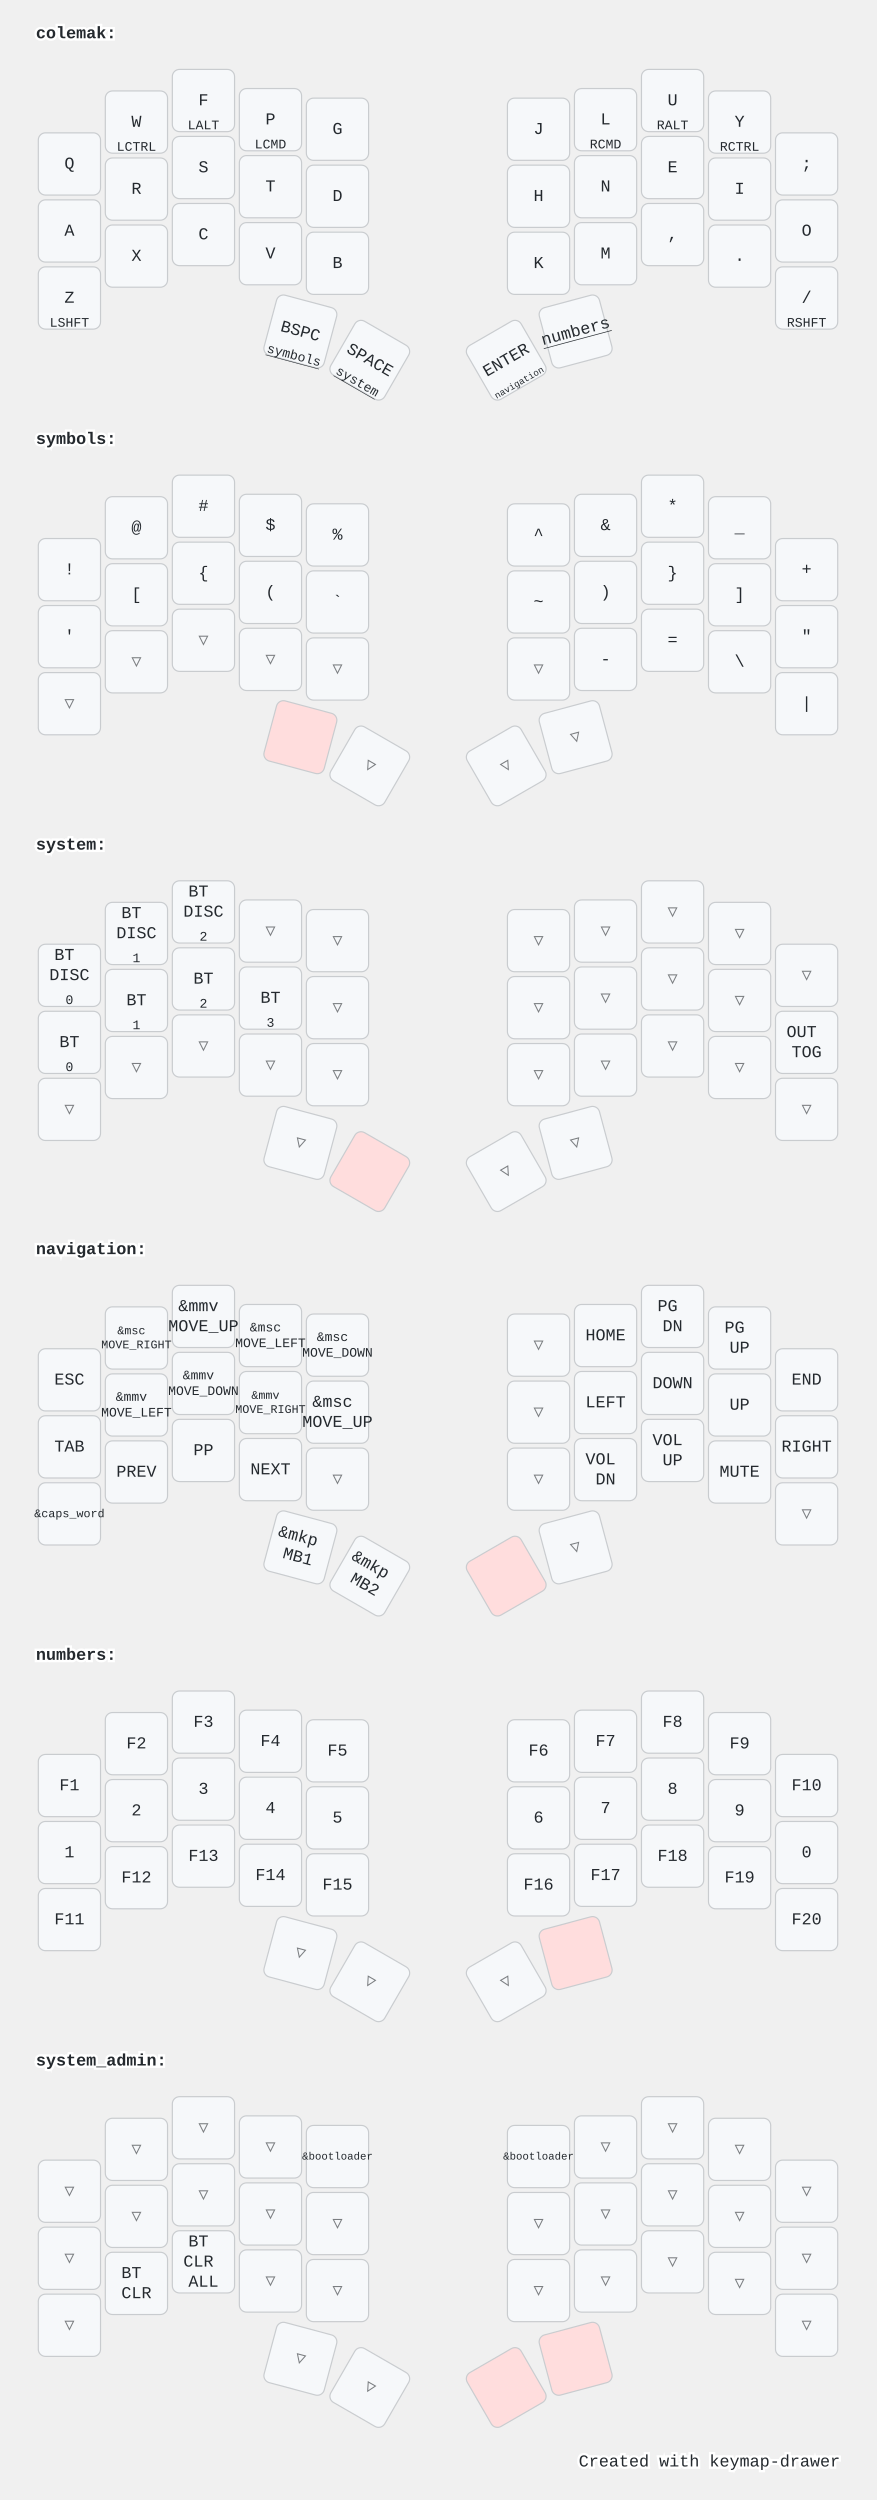
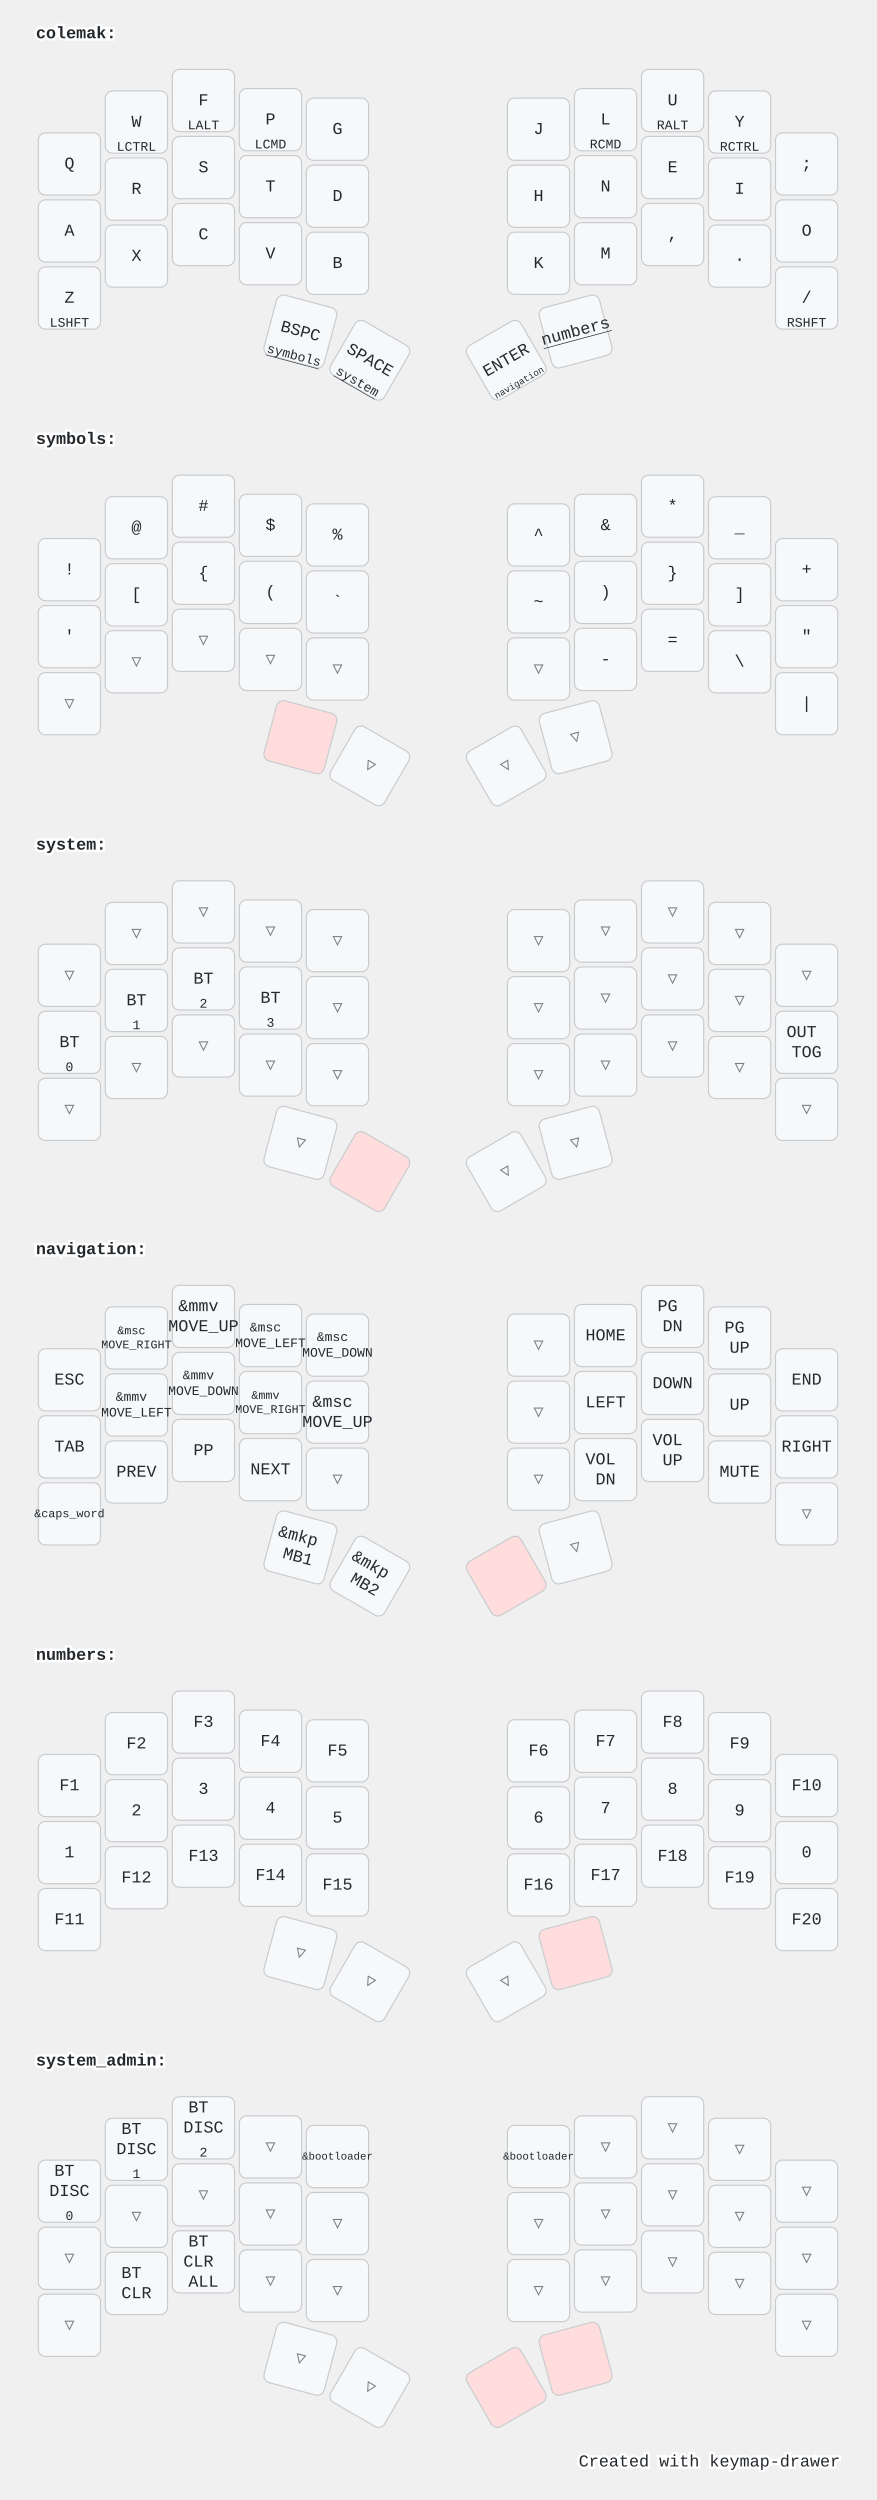
<svg xmlns="http://www.w3.org/2000/svg" width="732" height="2089" viewBox="0 0 732 2089" class="keymap">
  <style>/* inherit to force styles through use tags */
svg path {
    fill: inherit;
}

/* font and background color specifications */
svg.keymap {
    font-family: SFMono-Regular,Consolas,Liberation Mono,Menlo,monospace;
    font-size: 14px;
    font-kerning: normal;
    text-rendering: optimizeLegibility;
    fill: #24292e;
}

/* default key styling */
rect.key {
    fill: #f6f8fa;
}

rect.key, rect.combo {
    stroke: #c9cccf;
    stroke-width: 1;
}

/* default key side styling, only used is draw_key_sides is set */
rect.side {
    filter: brightness(90%);
}

/* color accent for combo boxes */
rect.combo, rect.combo-separate {
    fill: #cdf;
}

/* color accent for held keys */
rect.held, rect.combo.held {
    fill: #fdd;
}

/* color accent for ghost (optional) keys */
rect.ghost, rect.combo.ghost {
    stroke-dasharray: 4, 4;
    stroke-width: 2;
}

text {
    text-anchor: middle;
    dominant-baseline: middle;
}

/* styling for layer labels */
text.label {
    font-weight: bold;
    text-anchor: start;
    stroke: white;
    stroke-width: 4;
    paint-order: stroke;
}

/* styling for optional footer */
text.footer {
    text-anchor: end;
    dominant-baseline: auto;
    stroke: white;
    stroke-width: 4;
    paint-order: stroke;
}

/* styling for combo tap, and key non-tap label text */
text.combo, text.hold, text.shifted, text.left, text.right {
    font-size: 11px;
}

text.hold {
    text-anchor: middle;
    dominant-baseline: auto;
}

text.shifted {
    text-anchor: middle;
    dominant-baseline: hanging;
}

text.left {
    text-anchor: start;
}

text.right {
    text-anchor: end;
}

text.layer-activator {
    text-decoration: underline;
}

/* styling for hold/shifted label text in combo box */
text.combo.hold, text.combo.shifted, text.combo.left, text.combo.right {
    font-size: 8px;
}

/* lighter symbol for transparent keys */
text.trans {
    fill: #7b7e81;
}

/* styling for combo dendrons */
path.combo {
    stroke-width: 1;
    stroke: gray;
    fill: none;
}

/* Start Tabler Icons Cleanup */
/* cannot use height/width with glyphs */
.icon-tabler &gt; path {
    fill: inherit;
    stroke: inherit;
    stroke-width: 2;
}
/* hide tabler's default box */
.icon-tabler &gt; path[stroke="none"][fill="none"] {
    visibility: hidden;
}
/* End Tabler Icons Cleanup */

@media (prefers-color-scheme: dark) {
svg.keymap { fill: #d1d6db; }
rect.key { fill: #3f4750; }
rect.key, rect.combo { stroke: #60666c; }
rect.combo, rect.combo-separate { fill: #1f3d7a; }
rect.held, rect.combo.held { fill: #854747; }
text.label, text.footer { stroke: black; }
text.trans { fill: #7e8184; }
path.combo { stroke: #7f7f7f; }

}</style>
  <g transform="translate(30, 0)" class="layer-colemak">
    <text x="0" y="28" class="label" id="colemak">colemak:</text>
    <g transform="translate(0, 56)">
      <g transform="translate(28, 81)" class="key keypos-0">
        <rect rx="6" ry="6" x="-26" y="-26" width="52" height="52" class="key" />
        <text x="0" y="0" class="key tap">Q</text>
      </g>
      <g transform="translate(84, 46)" class="key keypos-1">
        <rect rx="6" ry="6" x="-26" y="-26" width="52" height="52" class="key" />
        <text x="0" y="0" class="key tap">W</text>
        <text x="0" y="24" class="key hold">LCTRL</text>
      </g>
      <g transform="translate(140, 28)" class="key keypos-2">
        <rect rx="6" ry="6" x="-26" y="-26" width="52" height="52" class="key" />
        <text x="0" y="0" class="key tap">F</text>
        <text x="0" y="24" class="key hold">LALT</text>
      </g>
      <g transform="translate(196, 44)" class="key keypos-3">
        <rect rx="6" ry="6" x="-26" y="-26" width="52" height="52" class="key" />
        <text x="0" y="0" class="key tap">P</text>
        <text x="0" y="24" class="key hold">LCMD</text>
      </g>
      <g transform="translate(252, 52)" class="key keypos-4">
        <rect rx="6" ry="6" x="-26" y="-26" width="52" height="52" class="key" />
        <text x="0" y="0" class="key tap">G</text>
      </g>
      <g transform="translate(420, 52)" class="key keypos-5">
        <rect rx="6" ry="6" x="-26" y="-26" width="52" height="52" class="key" />
        <text x="0" y="0" class="key tap">J</text>
      </g>
      <g transform="translate(476, 44)" class="key keypos-6">
        <rect rx="6" ry="6" x="-26" y="-26" width="52" height="52" class="key" />
        <text x="0" y="0" class="key tap">L</text>
        <text x="0" y="24" class="key hold">RCMD</text>
      </g>
      <g transform="translate(532, 28)" class="key keypos-7">
        <rect rx="6" ry="6" x="-26" y="-26" width="52" height="52" class="key" />
        <text x="0" y="0" class="key tap">U</text>
        <text x="0" y="24" class="key hold">RALT</text>
      </g>
      <g transform="translate(588, 46)" class="key keypos-8">
        <rect rx="6" ry="6" x="-26" y="-26" width="52" height="52" class="key" />
        <text x="0" y="0" class="key tap">Y</text>
        <text x="0" y="24" class="key hold">RCTRL</text>
      </g>
      <g transform="translate(644, 81)" class="key keypos-9">
        <rect rx="6" ry="6" x="-26" y="-26" width="52" height="52" class="key" />
        <text x="0" y="0" class="key tap">;</text>
      </g>
      <g transform="translate(28, 137)" class="key keypos-10">
        <rect rx="6" ry="6" x="-26" y="-26" width="52" height="52" class="key" />
        <text x="0" y="0" class="key tap">A</text>
      </g>
      <g transform="translate(84, 102)" class="key keypos-11">
        <rect rx="6" ry="6" x="-26" y="-26" width="52" height="52" class="key" />
        <text x="0" y="0" class="key tap">R</text>
      </g>
      <g transform="translate(140, 84)" class="key keypos-12">
        <rect rx="6" ry="6" x="-26" y="-26" width="52" height="52" class="key" />
        <text x="0" y="0" class="key tap">S</text>
      </g>
      <g transform="translate(196, 100)" class="key keypos-13">
        <rect rx="6" ry="6" x="-26" y="-26" width="52" height="52" class="key" />
        <text x="0" y="0" class="key tap">T</text>
      </g>
      <g transform="translate(252, 108)" class="key keypos-14">
        <rect rx="6" ry="6" x="-26" y="-26" width="52" height="52" class="key" />
        <text x="0" y="0" class="key tap">D</text>
      </g>
      <g transform="translate(420, 108)" class="key keypos-15">
        <rect rx="6" ry="6" x="-26" y="-26" width="52" height="52" class="key" />
        <text x="0" y="0" class="key tap">H</text>
      </g>
      <g transform="translate(476, 100)" class="key keypos-16">
        <rect rx="6" ry="6" x="-26" y="-26" width="52" height="52" class="key" />
        <text x="0" y="0" class="key tap">N</text>
      </g>
      <g transform="translate(532, 84)" class="key keypos-17">
        <rect rx="6" ry="6" x="-26" y="-26" width="52" height="52" class="key" />
        <text x="0" y="0" class="key tap">E</text>
      </g>
      <g transform="translate(588, 102)" class="key keypos-18">
        <rect rx="6" ry="6" x="-26" y="-26" width="52" height="52" class="key" />
        <text x="0" y="0" class="key tap">I</text>
      </g>
      <g transform="translate(644, 137)" class="key keypos-19">
        <rect rx="6" ry="6" x="-26" y="-26" width="52" height="52" class="key" />
        <text x="0" y="0" class="key tap">O</text>
      </g>
      <g transform="translate(28, 193)" class="key keypos-20">
        <rect rx="6" ry="6" x="-26" y="-26" width="52" height="52" class="key" />
        <text x="0" y="0" class="key tap">Z</text>
        <text x="0" y="24" class="key hold">LSHFT</text>
      </g>
      <g transform="translate(84, 158)" class="key keypos-21">
        <rect rx="6" ry="6" x="-26" y="-26" width="52" height="52" class="key" />
        <text x="0" y="0" class="key tap">X</text>
      </g>
      <g transform="translate(140, 140)" class="key keypos-22">
        <rect rx="6" ry="6" x="-26" y="-26" width="52" height="52" class="key" />
        <text x="0" y="0" class="key tap">C</text>
      </g>
      <g transform="translate(196, 156)" class="key keypos-23">
        <rect rx="6" ry="6" x="-26" y="-26" width="52" height="52" class="key" />
        <text x="0" y="0" class="key tap">V</text>
      </g>
      <g transform="translate(252, 164)" class="key keypos-24">
        <rect rx="6" ry="6" x="-26" y="-26" width="52" height="52" class="key" />
        <text x="0" y="0" class="key tap">B</text>
      </g>
      <g transform="translate(420, 164)" class="key keypos-25">
        <rect rx="6" ry="6" x="-26" y="-26" width="52" height="52" class="key" />
        <text x="0" y="0" class="key tap">K</text>
      </g>
      <g transform="translate(476, 156)" class="key keypos-26">
        <rect rx="6" ry="6" x="-26" y="-26" width="52" height="52" class="key" />
        <text x="0" y="0" class="key tap">M</text>
      </g>
      <g transform="translate(532, 140)" class="key keypos-27">
        <rect rx="6" ry="6" x="-26" y="-26" width="52" height="52" class="key" />
        <text x="0" y="0" class="key tap">,</text>
      </g>
      <g transform="translate(588, 158)" class="key keypos-28">
        <rect rx="6" ry="6" x="-26" y="-26" width="52" height="52" class="key" />
        <text x="0" y="0" class="key tap">.</text>
      </g>
      <g transform="translate(644, 193)" class="key keypos-29">
        <rect rx="6" ry="6" x="-26" y="-26" width="52" height="52" class="key" />
        <text x="0" y="0" class="key tap">/</text>
        <text x="0" y="24" class="key hold">RSHFT</text>
      </g>
      <g transform="translate(221, 221) rotate(15.0)" class="key keypos-30">
        <rect rx="6" ry="6" x="-26" y="-26" width="52" height="52" class="key" />
        <text x="0" y="0" class="key tap">BSPC</text>
        <a href="#symbols">
          <text x="0" y="24" class="key hold layer-activator">symbols</text>
        </a>
      </g>
      <g transform="translate(279, 245) rotate(30.0)" class="key keypos-31">
        <rect rx="6" ry="6" x="-26" y="-26" width="52" height="52" class="key" />
        <text x="0" y="0" class="key tap">SPACE</text>
        <a href="#system">
          <text x="0" y="24" class="key hold layer-activator">system</text>
        </a>
      </g>
      <g transform="translate(393, 245) rotate(-30.0)" class="key keypos-32">
        <rect rx="6" ry="6" x="-26" y="-26" width="52" height="52" class="key" />
        <text x="0" y="0" class="key tap">ENTER</text>
        <a href="#navigation">
          <text x="0" y="24" class="key hold layer-activator">
            <tspan style="font-size: 70%">navigation</tspan>
          </text>
        </a>
      </g>
      <g transform="translate(451, 221) rotate(-15.0)" class="key keypos-33">
        <rect rx="6" ry="6" x="-26" y="-26" width="52" height="52" class="key" />
        <a href="#numbers">
          <text x="0" y="0" class="key tap layer-activator">numbers</text>
        </a>
      </g>
    </g>
  </g>
  <g transform="translate(30, 339)" class="layer-symbols">
    <text x="0" y="28" class="label" id="symbols">symbols:</text>
    <g transform="translate(0, 56)">
      <g transform="translate(28, 81)" class="key keypos-0">
        <rect rx="6" ry="6" x="-26" y="-26" width="52" height="52" class="key" />
        <text x="0" y="0" class="key tap">!</text>
      </g>
      <g transform="translate(84, 46)" class="key keypos-1">
        <rect rx="6" ry="6" x="-26" y="-26" width="52" height="52" class="key" />
        <text x="0" y="0" class="key tap">@</text>
      </g>
      <g transform="translate(140, 28)" class="key keypos-2">
        <rect rx="6" ry="6" x="-26" y="-26" width="52" height="52" class="key" />
        <text x="0" y="0" class="key tap">#</text>
      </g>
      <g transform="translate(196, 44)" class="key keypos-3">
        <rect rx="6" ry="6" x="-26" y="-26" width="52" height="52" class="key" />
        <text x="0" y="0" class="key tap">$</text>
      </g>
      <g transform="translate(252, 52)" class="key keypos-4">
        <rect rx="6" ry="6" x="-26" y="-26" width="52" height="52" class="key" />
        <text x="0" y="0" class="key tap">%</text>
      </g>
      <g transform="translate(420, 52)" class="key keypos-5">
        <rect rx="6" ry="6" x="-26" y="-26" width="52" height="52" class="key" />
        <text x="0" y="0" class="key tap">^</text>
      </g>
      <g transform="translate(476, 44)" class="key keypos-6">
        <rect rx="6" ry="6" x="-26" y="-26" width="52" height="52" class="key" />
        <text x="0" y="0" class="key tap">&amp;</text>
      </g>
      <g transform="translate(532, 28)" class="key keypos-7">
        <rect rx="6" ry="6" x="-26" y="-26" width="52" height="52" class="key" />
        <text x="0" y="0" class="key tap">*</text>
      </g>
      <g transform="translate(588, 46)" class="key keypos-8">
        <rect rx="6" ry="6" x="-26" y="-26" width="52" height="52" class="key" />
        <text x="0" y="0" class="key tap">_</text>
      </g>
      <g transform="translate(644, 81)" class="key keypos-9">
        <rect rx="6" ry="6" x="-26" y="-26" width="52" height="52" class="key" />
        <text x="0" y="0" class="key tap">+</text>
      </g>
      <g transform="translate(28, 137)" class="key keypos-10">
        <rect rx="6" ry="6" x="-26" y="-26" width="52" height="52" class="key" />
        <text x="0" y="0" class="key tap">'</text>
      </g>
      <g transform="translate(84, 102)" class="key keypos-11">
        <rect rx="6" ry="6" x="-26" y="-26" width="52" height="52" class="key" />
        <text x="0" y="0" class="key tap">[</text>
      </g>
      <g transform="translate(140, 84)" class="key keypos-12">
        <rect rx="6" ry="6" x="-26" y="-26" width="52" height="52" class="key" />
        <text x="0" y="0" class="key tap">{</text>
      </g>
      <g transform="translate(196, 100)" class="key keypos-13">
        <rect rx="6" ry="6" x="-26" y="-26" width="52" height="52" class="key" />
        <text x="0" y="0" class="key tap">(</text>
      </g>
      <g transform="translate(252, 108)" class="key keypos-14">
        <rect rx="6" ry="6" x="-26" y="-26" width="52" height="52" class="key" />
        <text x="0" y="0" class="key tap">`</text>
      </g>
      <g transform="translate(420, 108)" class="key keypos-15">
        <rect rx="6" ry="6" x="-26" y="-26" width="52" height="52" class="key" />
        <text x="0" y="0" class="key tap">~</text>
      </g>
      <g transform="translate(476, 100)" class="key keypos-16">
        <rect rx="6" ry="6" x="-26" y="-26" width="52" height="52" class="key" />
        <text x="0" y="0" class="key tap">)</text>
      </g>
      <g transform="translate(532, 84)" class="key keypos-17">
        <rect rx="6" ry="6" x="-26" y="-26" width="52" height="52" class="key" />
        <text x="0" y="0" class="key tap">}</text>
      </g>
      <g transform="translate(588, 102)" class="key keypos-18">
        <rect rx="6" ry="6" x="-26" y="-26" width="52" height="52" class="key" />
        <text x="0" y="0" class="key tap">]</text>
      </g>
      <g transform="translate(644, 137)" class="key keypos-19">
        <rect rx="6" ry="6" x="-26" y="-26" width="52" height="52" class="key" />
        <text x="0" y="0" class="key tap">"</text>
      </g>
      <g transform="translate(28, 193)" class="key trans keypos-20">
        <rect rx="6" ry="6" x="-26" y="-26" width="52" height="52" class="key trans" />
        <text x="0" y="0" class="key trans tap">▽</text>
      </g>
      <g transform="translate(84, 158)" class="key trans keypos-21">
        <rect rx="6" ry="6" x="-26" y="-26" width="52" height="52" class="key trans" />
        <text x="0" y="0" class="key trans tap">▽</text>
      </g>
      <g transform="translate(140, 140)" class="key trans keypos-22">
        <rect rx="6" ry="6" x="-26" y="-26" width="52" height="52" class="key trans" />
        <text x="0" y="0" class="key trans tap">▽</text>
      </g>
      <g transform="translate(196, 156)" class="key trans keypos-23">
        <rect rx="6" ry="6" x="-26" y="-26" width="52" height="52" class="key trans" />
        <text x="0" y="0" class="key trans tap">▽</text>
      </g>
      <g transform="translate(252, 164)" class="key trans keypos-24">
        <rect rx="6" ry="6" x="-26" y="-26" width="52" height="52" class="key trans" />
        <text x="0" y="0" class="key trans tap">▽</text>
      </g>
      <g transform="translate(420, 164)" class="key trans keypos-25">
        <rect rx="6" ry="6" x="-26" y="-26" width="52" height="52" class="key trans" />
        <text x="0" y="0" class="key trans tap">▽</text>
      </g>
      <g transform="translate(476, 156)" class="key keypos-26">
        <rect rx="6" ry="6" x="-26" y="-26" width="52" height="52" class="key" />
        <text x="0" y="0" class="key tap">-</text>
      </g>
      <g transform="translate(532, 140)" class="key keypos-27">
        <rect rx="6" ry="6" x="-26" y="-26" width="52" height="52" class="key" />
        <text x="0" y="0" class="key tap">=</text>
      </g>
      <g transform="translate(588, 158)" class="key keypos-28">
        <rect rx="6" ry="6" x="-26" y="-26" width="52" height="52" class="key" />
        <text x="0" y="0" class="key tap">\</text>
      </g>
      <g transform="translate(644, 193)" class="key keypos-29">
        <rect rx="6" ry="6" x="-26" y="-26" width="52" height="52" class="key" />
        <text x="0" y="0" class="key tap">|</text>
      </g>
      <g transform="translate(221, 221) rotate(15.0)" class="key held keypos-30">
        <rect rx="6" ry="6" x="-26" y="-26" width="52" height="52" class="key held" />
      </g>
      <g transform="translate(279, 245) rotate(30.0)" class="key trans keypos-31">
        <rect rx="6" ry="6" x="-26" y="-26" width="52" height="52" class="key trans" />
        <text x="0" y="0" class="key trans tap">▽</text>
      </g>
      <g transform="translate(393, 245) rotate(-30.0)" class="key trans keypos-32">
        <rect rx="6" ry="6" x="-26" y="-26" width="52" height="52" class="key trans" />
        <text x="0" y="0" class="key trans tap">▽</text>
      </g>
      <g transform="translate(451, 221) rotate(-15.0)" class="key trans keypos-33">
        <rect rx="6" ry="6" x="-26" y="-26" width="52" height="52" class="key trans" />
        <text x="0" y="0" class="key trans tap">▽</text>
      </g>
    </g>
  </g>
  <g transform="translate(30, 678)" class="layer-system">
    <text x="0" y="28" class="label" id="system">system:</text>
    <g transform="translate(0, 56)">
-       <g transform="translate(28, 81)" class="key keypos-0">
-         <rect rx="6" ry="6" x="-26" y="-26" width="52" height="52" class="key" />
-         <text x="0" y="0" class="key tap">
-           <tspan x="0" dy="-1.2em">BT</tspan>
-           <tspan x="0" dy="1.2em">DISC</tspan>
-         </text>
-         <text x="0" y="24" class="key hold">0</text>
-       </g>
-       <g transform="translate(84, 46)" class="key keypos-1">
-         <rect rx="6" ry="6" x="-26" y="-26" width="52" height="52" class="key" />
-         <text x="0" y="0" class="key tap">
-           <tspan x="0" dy="-1.2em">BT</tspan>
-           <tspan x="0" dy="1.2em">DISC</tspan>
-         </text>
-         <text x="0" y="24" class="key hold">1</text>
-       </g>
-       <g transform="translate(140, 28)" class="key keypos-2">
-         <rect rx="6" ry="6" x="-26" y="-26" width="52" height="52" class="key" />
-         <text x="0" y="0" class="key tap">
-           <tspan x="0" dy="-1.2em">BT</tspan>
-           <tspan x="0" dy="1.2em">DISC</tspan>
-         </text>
-         <text x="0" y="24" class="key hold">2</text>
+       <g transform="translate(28, 81)" class="key trans keypos-0">
+         <rect rx="6" ry="6" x="-26" y="-26" width="52" height="52" class="key trans" />
+         <text x="0" y="0" class="key trans tap">▽</text>
+       </g>
+       <g transform="translate(84, 46)" class="key trans keypos-1">
+         <rect rx="6" ry="6" x="-26" y="-26" width="52" height="52" class="key trans" />
+         <text x="0" y="0" class="key trans tap">▽</text>
+       </g>
+       <g transform="translate(140, 28)" class="key trans keypos-2">
+         <rect rx="6" ry="6" x="-26" y="-26" width="52" height="52" class="key trans" />
+         <text x="0" y="0" class="key trans tap">▽</text>
      </g>
      <g transform="translate(196, 44)" class="key trans keypos-3">
        <rect rx="6" ry="6" x="-26" y="-26" width="52" height="52" class="key trans" />
        <text x="0" y="0" class="key trans tap">▽</text>
      </g>
      <g transform="translate(252, 52)" class="key trans keypos-4">
        <rect rx="6" ry="6" x="-26" y="-26" width="52" height="52" class="key trans" />
        <text x="0" y="0" class="key trans tap">▽</text>
      </g>
      <g transform="translate(420, 52)" class="key trans keypos-5">
        <rect rx="6" ry="6" x="-26" y="-26" width="52" height="52" class="key trans" />
        <text x="0" y="0" class="key trans tap">▽</text>
      </g>
      <g transform="translate(476, 44)" class="key trans keypos-6">
        <rect rx="6" ry="6" x="-26" y="-26" width="52" height="52" class="key trans" />
        <text x="0" y="0" class="key trans tap">▽</text>
      </g>
      <g transform="translate(532, 28)" class="key trans keypos-7">
        <rect rx="6" ry="6" x="-26" y="-26" width="52" height="52" class="key trans" />
        <text x="0" y="0" class="key trans tap">▽</text>
      </g>
      <g transform="translate(588, 46)" class="key trans keypos-8">
        <rect rx="6" ry="6" x="-26" y="-26" width="52" height="52" class="key trans" />
        <text x="0" y="0" class="key trans tap">▽</text>
      </g>
      <g transform="translate(644, 81)" class="key trans keypos-9">
        <rect rx="6" ry="6" x="-26" y="-26" width="52" height="52" class="key trans" />
        <text x="0" y="0" class="key trans tap">▽</text>
      </g>
      <g transform="translate(28, 137)" class="key keypos-10">
        <rect rx="6" ry="6" x="-26" y="-26" width="52" height="52" class="key" />
        <text x="0" y="0" class="key tap">BT</text>
        <text x="0" y="24" class="key hold">0</text>
      </g>
      <g transform="translate(84, 102)" class="key keypos-11">
        <rect rx="6" ry="6" x="-26" y="-26" width="52" height="52" class="key" />
        <text x="0" y="0" class="key tap">BT</text>
        <text x="0" y="24" class="key hold">1</text>
      </g>
      <g transform="translate(140, 84)" class="key keypos-12">
        <rect rx="6" ry="6" x="-26" y="-26" width="52" height="52" class="key" />
        <text x="0" y="0" class="key tap">BT</text>
        <text x="0" y="24" class="key hold">2</text>
      </g>
      <g transform="translate(196, 100)" class="key keypos-13">
        <rect rx="6" ry="6" x="-26" y="-26" width="52" height="52" class="key" />
        <text x="0" y="0" class="key tap">BT</text>
        <text x="0" y="24" class="key hold">3</text>
      </g>
      <g transform="translate(252, 108)" class="key trans keypos-14">
        <rect rx="6" ry="6" x="-26" y="-26" width="52" height="52" class="key trans" />
        <text x="0" y="0" class="key trans tap">▽</text>
      </g>
      <g transform="translate(420, 108)" class="key trans keypos-15">
        <rect rx="6" ry="6" x="-26" y="-26" width="52" height="52" class="key trans" />
        <text x="0" y="0" class="key trans tap">▽</text>
      </g>
      <g transform="translate(476, 100)" class="key trans keypos-16">
        <rect rx="6" ry="6" x="-26" y="-26" width="52" height="52" class="key trans" />
        <text x="0" y="0" class="key trans tap">▽</text>
      </g>
      <g transform="translate(532, 84)" class="key trans keypos-17">
        <rect rx="6" ry="6" x="-26" y="-26" width="52" height="52" class="key trans" />
        <text x="0" y="0" class="key trans tap">▽</text>
      </g>
      <g transform="translate(588, 102)" class="key trans keypos-18">
        <rect rx="6" ry="6" x="-26" y="-26" width="52" height="52" class="key trans" />
        <text x="0" y="0" class="key trans tap">▽</text>
      </g>
      <g transform="translate(644, 137)" class="key keypos-19">
        <rect rx="6" ry="6" x="-26" y="-26" width="52" height="52" class="key" />
        <text x="0" y="0" class="key tap">
          <tspan x="0" dy="-0.6em">OUT</tspan>
          <tspan x="0" dy="1.2em">TOG</tspan>
        </text>
      </g>
      <g transform="translate(28, 193)" class="key trans keypos-20">
        <rect rx="6" ry="6" x="-26" y="-26" width="52" height="52" class="key trans" />
        <text x="0" y="0" class="key trans tap">▽</text>
      </g>
      <g transform="translate(84, 158)" class="key trans keypos-21">
        <rect rx="6" ry="6" x="-26" y="-26" width="52" height="52" class="key trans" />
        <text x="0" y="0" class="key trans tap">▽</text>
      </g>
      <g transform="translate(140, 140)" class="key trans keypos-22">
        <rect rx="6" ry="6" x="-26" y="-26" width="52" height="52" class="key trans" />
        <text x="0" y="0" class="key trans tap">▽</text>
      </g>
      <g transform="translate(196, 156)" class="key trans keypos-23">
        <rect rx="6" ry="6" x="-26" y="-26" width="52" height="52" class="key trans" />
        <text x="0" y="0" class="key trans tap">▽</text>
      </g>
      <g transform="translate(252, 164)" class="key trans keypos-24">
        <rect rx="6" ry="6" x="-26" y="-26" width="52" height="52" class="key trans" />
        <text x="0" y="0" class="key trans tap">▽</text>
      </g>
      <g transform="translate(420, 164)" class="key trans keypos-25">
        <rect rx="6" ry="6" x="-26" y="-26" width="52" height="52" class="key trans" />
        <text x="0" y="0" class="key trans tap">▽</text>
      </g>
      <g transform="translate(476, 156)" class="key trans keypos-26">
        <rect rx="6" ry="6" x="-26" y="-26" width="52" height="52" class="key trans" />
        <text x="0" y="0" class="key trans tap">▽</text>
      </g>
      <g transform="translate(532, 140)" class="key trans keypos-27">
        <rect rx="6" ry="6" x="-26" y="-26" width="52" height="52" class="key trans" />
        <text x="0" y="0" class="key trans tap">▽</text>
      </g>
      <g transform="translate(588, 158)" class="key trans keypos-28">
        <rect rx="6" ry="6" x="-26" y="-26" width="52" height="52" class="key trans" />
        <text x="0" y="0" class="key trans tap">▽</text>
      </g>
      <g transform="translate(644, 193)" class="key trans keypos-29">
        <rect rx="6" ry="6" x="-26" y="-26" width="52" height="52" class="key trans" />
        <text x="0" y="0" class="key trans tap">▽</text>
      </g>
      <g transform="translate(221, 221) rotate(15.0)" class="key trans keypos-30">
        <rect rx="6" ry="6" x="-26" y="-26" width="52" height="52" class="key trans" />
        <text x="0" y="0" class="key trans tap">▽</text>
      </g>
      <g transform="translate(279, 245) rotate(30.0)" class="key held keypos-31">
        <rect rx="6" ry="6" x="-26" y="-26" width="52" height="52" class="key held" />
      </g>
      <g transform="translate(393, 245) rotate(-30.0)" class="key trans keypos-32">
        <rect rx="6" ry="6" x="-26" y="-26" width="52" height="52" class="key trans" />
        <text x="0" y="0" class="key trans tap">▽</text>
      </g>
      <g transform="translate(451, 221) rotate(-15.0)" class="key trans keypos-33">
        <rect rx="6" ry="6" x="-26" y="-26" width="52" height="52" class="key trans" />
        <text x="0" y="0" class="key trans tap">▽</text>
      </g>
    </g>
  </g>
  <g transform="translate(30, 1016)" class="layer-navigation">
    <text x="0" y="28" class="label" id="navigation">navigation:</text>
    <g transform="translate(0, 56)">
      <g transform="translate(28, 81)" class="key keypos-0">
        <rect rx="6" ry="6" x="-26" y="-26" width="52" height="52" class="key" />
        <text x="0" y="0" class="key tap">ESC</text>
      </g>
      <g transform="translate(84, 46)" class="key keypos-1">
        <rect rx="6" ry="6" x="-26" y="-26" width="52" height="52" class="key" />
        <text x="0" y="0" class="key tap">
          <tspan x="0" dy="-0.6em" style="font-size: 70%">&amp;msc</tspan>
          <tspan x="0" dy="1.2em" style="font-size: 70%">MOVE_RIGHT</tspan>
        </text>
      </g>
      <g transform="translate(140, 28)" class="key keypos-2">
        <rect rx="6" ry="6" x="-26" y="-26" width="52" height="52" class="key" />
        <text x="0" y="0" class="key tap">
          <tspan x="0" dy="-0.6em">&amp;mmv</tspan>
          <tspan x="0" dy="1.2em">MOVE_UP</tspan>
        </text>
      </g>
      <g transform="translate(196, 44)" class="key keypos-3">
        <rect rx="6" ry="6" x="-26" y="-26" width="52" height="52" class="key" />
        <text x="0" y="0" class="key tap">
          <tspan x="0" dy="-0.6em" style="font-size: 78%">&amp;msc</tspan>
          <tspan x="0" dy="1.2em" style="font-size: 78%">MOVE_LEFT</tspan>
        </text>
      </g>
      <g transform="translate(252, 52)" class="key keypos-4">
        <rect rx="6" ry="6" x="-26" y="-26" width="52" height="52" class="key" />
        <text x="0" y="0" class="key tap">
          <tspan x="0" dy="-0.6em" style="font-size: 78%">&amp;msc</tspan>
          <tspan x="0" dy="1.2em" style="font-size: 78%">MOVE_DOWN</tspan>
        </text>
      </g>
      <g transform="translate(420, 52)" class="key trans keypos-5">
        <rect rx="6" ry="6" x="-26" y="-26" width="52" height="52" class="key trans" />
        <text x="0" y="0" class="key trans tap">▽</text>
      </g>
      <g transform="translate(476, 44)" class="key keypos-6">
        <rect rx="6" ry="6" x="-26" y="-26" width="52" height="52" class="key" />
        <text x="0" y="0" class="key tap">HOME</text>
      </g>
      <g transform="translate(532, 28)" class="key keypos-7">
        <rect rx="6" ry="6" x="-26" y="-26" width="52" height="52" class="key" />
        <text x="0" y="0" class="key tap">
          <tspan x="0" dy="-0.6em">PG</tspan>
          <tspan x="0" dy="1.2em">DN</tspan>
        </text>
      </g>
      <g transform="translate(588, 46)" class="key keypos-8">
        <rect rx="6" ry="6" x="-26" y="-26" width="52" height="52" class="key" />
        <text x="0" y="0" class="key tap">
          <tspan x="0" dy="-0.6em">PG</tspan>
          <tspan x="0" dy="1.2em">UP</tspan>
        </text>
      </g>
      <g transform="translate(644, 81)" class="key keypos-9">
        <rect rx="6" ry="6" x="-26" y="-26" width="52" height="52" class="key" />
        <text x="0" y="0" class="key tap">END</text>
      </g>
      <g transform="translate(28, 137)" class="key keypos-10">
        <rect rx="6" ry="6" x="-26" y="-26" width="52" height="52" class="key" />
        <text x="0" y="0" class="key tap">TAB</text>
      </g>
      <g transform="translate(84, 102)" class="key keypos-11">
        <rect rx="6" ry="6" x="-26" y="-26" width="52" height="52" class="key" />
        <text x="0" y="0" class="key tap">
          <tspan x="0" dy="-0.6em" style="font-size: 78%">&amp;mmv</tspan>
          <tspan x="0" dy="1.2em" style="font-size: 78%">MOVE_LEFT</tspan>
        </text>
      </g>
      <g transform="translate(140, 84)" class="key keypos-12">
        <rect rx="6" ry="6" x="-26" y="-26" width="52" height="52" class="key" />
        <text x="0" y="0" class="key tap">
          <tspan x="0" dy="-0.6em" style="font-size: 78%">&amp;mmv</tspan>
          <tspan x="0" dy="1.2em" style="font-size: 78%">MOVE_DOWN</tspan>
        </text>
      </g>
      <g transform="translate(196, 100)" class="key keypos-13">
        <rect rx="6" ry="6" x="-26" y="-26" width="52" height="52" class="key" />
        <text x="0" y="0" class="key tap">
          <tspan x="0" dy="-0.6em" style="font-size: 70%">&amp;mmv</tspan>
          <tspan x="0" dy="1.2em" style="font-size: 70%">MOVE_RIGHT</tspan>
        </text>
      </g>
      <g transform="translate(252, 108)" class="key keypos-14">
        <rect rx="6" ry="6" x="-26" y="-26" width="52" height="52" class="key" />
        <text x="0" y="0" class="key tap">
          <tspan x="0" dy="-0.6em">&amp;msc</tspan>
          <tspan x="0" dy="1.2em">MOVE_UP</tspan>
        </text>
      </g>
      <g transform="translate(420, 108)" class="key trans keypos-15">
        <rect rx="6" ry="6" x="-26" y="-26" width="52" height="52" class="key trans" />
        <text x="0" y="0" class="key trans tap">▽</text>
      </g>
      <g transform="translate(476, 100)" class="key keypos-16">
        <rect rx="6" ry="6" x="-26" y="-26" width="52" height="52" class="key" />
        <text x="0" y="0" class="key tap">LEFT</text>
      </g>
      <g transform="translate(532, 84)" class="key keypos-17">
        <rect rx="6" ry="6" x="-26" y="-26" width="52" height="52" class="key" />
        <text x="0" y="0" class="key tap">DOWN</text>
      </g>
      <g transform="translate(588, 102)" class="key keypos-18">
        <rect rx="6" ry="6" x="-26" y="-26" width="52" height="52" class="key" />
        <text x="0" y="0" class="key tap">UP</text>
      </g>
      <g transform="translate(644, 137)" class="key keypos-19">
        <rect rx="6" ry="6" x="-26" y="-26" width="52" height="52" class="key" />
        <text x="0" y="0" class="key tap">RIGHT</text>
      </g>
      <g transform="translate(28, 193)" class="key keypos-20">
        <rect rx="6" ry="6" x="-26" y="-26" width="52" height="52" class="key" />
        <text x="0" y="0" class="key tap">
          <tspan style="font-size: 70%">&amp;caps_word</tspan>
        </text>
      </g>
      <g transform="translate(84, 158)" class="key keypos-21">
        <rect rx="6" ry="6" x="-26" y="-26" width="52" height="52" class="key" />
        <text x="0" y="0" class="key tap">PREV</text>
      </g>
      <g transform="translate(140, 140)" class="key keypos-22">
        <rect rx="6" ry="6" x="-26" y="-26" width="52" height="52" class="key" />
        <text x="0" y="0" class="key tap">PP</text>
      </g>
      <g transform="translate(196, 156)" class="key keypos-23">
        <rect rx="6" ry="6" x="-26" y="-26" width="52" height="52" class="key" />
        <text x="0" y="0" class="key tap">NEXT</text>
      </g>
      <g transform="translate(252, 164)" class="key trans keypos-24">
        <rect rx="6" ry="6" x="-26" y="-26" width="52" height="52" class="key trans" />
        <text x="0" y="0" class="key trans tap">▽</text>
      </g>
      <g transform="translate(420, 164)" class="key trans keypos-25">
        <rect rx="6" ry="6" x="-26" y="-26" width="52" height="52" class="key trans" />
        <text x="0" y="0" class="key trans tap">▽</text>
      </g>
      <g transform="translate(476, 156)" class="key keypos-26">
        <rect rx="6" ry="6" x="-26" y="-26" width="52" height="52" class="key" />
        <text x="0" y="0" class="key tap">
          <tspan x="0" dy="-0.6em">VOL</tspan>
          <tspan x="0" dy="1.2em">DN</tspan>
        </text>
      </g>
      <g transform="translate(532, 140)" class="key keypos-27">
        <rect rx="6" ry="6" x="-26" y="-26" width="52" height="52" class="key" />
        <text x="0" y="0" class="key tap">
          <tspan x="0" dy="-0.6em">VOL</tspan>
          <tspan x="0" dy="1.2em">UP</tspan>
        </text>
      </g>
      <g transform="translate(588, 158)" class="key keypos-28">
        <rect rx="6" ry="6" x="-26" y="-26" width="52" height="52" class="key" />
        <text x="0" y="0" class="key tap">MUTE</text>
      </g>
      <g transform="translate(644, 193)" class="key trans keypos-29">
        <rect rx="6" ry="6" x="-26" y="-26" width="52" height="52" class="key trans" />
        <text x="0" y="0" class="key trans tap">▽</text>
      </g>
      <g transform="translate(221, 221) rotate(15.0)" class="key keypos-30">
        <rect rx="6" ry="6" x="-26" y="-26" width="52" height="52" class="key" />
        <text x="0" y="0" class="key tap">
          <tspan x="0" dy="-0.6em">&amp;mkp</tspan>
          <tspan x="0" dy="1.2em">MB1</tspan>
        </text>
      </g>
      <g transform="translate(279, 245) rotate(30.0)" class="key keypos-31">
        <rect rx="6" ry="6" x="-26" y="-26" width="52" height="52" class="key" />
        <text x="0" y="0" class="key tap">
          <tspan x="0" dy="-0.6em">&amp;mkp</tspan>
          <tspan x="0" dy="1.2em">MB2</tspan>
        </text>
      </g>
      <g transform="translate(393, 245) rotate(-30.0)" class="key held keypos-32">
        <rect rx="6" ry="6" x="-26" y="-26" width="52" height="52" class="key held" />
      </g>
      <g transform="translate(451, 221) rotate(-15.0)" class="key trans keypos-33">
        <rect rx="6" ry="6" x="-26" y="-26" width="52" height="52" class="key trans" />
        <text x="0" y="0" class="key trans tap">▽</text>
      </g>
    </g>
  </g>
  <g transform="translate(30, 1355)" class="layer-numbers">
    <text x="0" y="28" class="label" id="numbers">numbers:</text>
    <g transform="translate(0, 56)">
      <g transform="translate(28, 81)" class="key keypos-0">
        <rect rx="6" ry="6" x="-26" y="-26" width="52" height="52" class="key" />
        <text x="0" y="0" class="key tap">F1</text>
      </g>
      <g transform="translate(84, 46)" class="key keypos-1">
        <rect rx="6" ry="6" x="-26" y="-26" width="52" height="52" class="key" />
        <text x="0" y="0" class="key tap">F2</text>
      </g>
      <g transform="translate(140, 28)" class="key keypos-2">
        <rect rx="6" ry="6" x="-26" y="-26" width="52" height="52" class="key" />
        <text x="0" y="0" class="key tap">F3</text>
      </g>
      <g transform="translate(196, 44)" class="key keypos-3">
        <rect rx="6" ry="6" x="-26" y="-26" width="52" height="52" class="key" />
        <text x="0" y="0" class="key tap">F4</text>
      </g>
      <g transform="translate(252, 52)" class="key keypos-4">
        <rect rx="6" ry="6" x="-26" y="-26" width="52" height="52" class="key" />
        <text x="0" y="0" class="key tap">F5</text>
      </g>
      <g transform="translate(420, 52)" class="key keypos-5">
        <rect rx="6" ry="6" x="-26" y="-26" width="52" height="52" class="key" />
        <text x="0" y="0" class="key tap">F6</text>
      </g>
      <g transform="translate(476, 44)" class="key keypos-6">
        <rect rx="6" ry="6" x="-26" y="-26" width="52" height="52" class="key" />
        <text x="0" y="0" class="key tap">F7</text>
      </g>
      <g transform="translate(532, 28)" class="key keypos-7">
        <rect rx="6" ry="6" x="-26" y="-26" width="52" height="52" class="key" />
        <text x="0" y="0" class="key tap">F8</text>
      </g>
      <g transform="translate(588, 46)" class="key keypos-8">
        <rect rx="6" ry="6" x="-26" y="-26" width="52" height="52" class="key" />
        <text x="0" y="0" class="key tap">F9</text>
      </g>
      <g transform="translate(644, 81)" class="key keypos-9">
        <rect rx="6" ry="6" x="-26" y="-26" width="52" height="52" class="key" />
        <text x="0" y="0" class="key tap">F10</text>
      </g>
      <g transform="translate(28, 137)" class="key keypos-10">
        <rect rx="6" ry="6" x="-26" y="-26" width="52" height="52" class="key" />
        <text x="0" y="0" class="key tap">1</text>
      </g>
      <g transform="translate(84, 102)" class="key keypos-11">
        <rect rx="6" ry="6" x="-26" y="-26" width="52" height="52" class="key" />
        <text x="0" y="0" class="key tap">2</text>
      </g>
      <g transform="translate(140, 84)" class="key keypos-12">
        <rect rx="6" ry="6" x="-26" y="-26" width="52" height="52" class="key" />
        <text x="0" y="0" class="key tap">3</text>
      </g>
      <g transform="translate(196, 100)" class="key keypos-13">
        <rect rx="6" ry="6" x="-26" y="-26" width="52" height="52" class="key" />
        <text x="0" y="0" class="key tap">4</text>
      </g>
      <g transform="translate(252, 108)" class="key keypos-14">
        <rect rx="6" ry="6" x="-26" y="-26" width="52" height="52" class="key" />
        <text x="0" y="0" class="key tap">5</text>
      </g>
      <g transform="translate(420, 108)" class="key keypos-15">
        <rect rx="6" ry="6" x="-26" y="-26" width="52" height="52" class="key" />
        <text x="0" y="0" class="key tap">6</text>
      </g>
      <g transform="translate(476, 100)" class="key keypos-16">
        <rect rx="6" ry="6" x="-26" y="-26" width="52" height="52" class="key" />
        <text x="0" y="0" class="key tap">7</text>
      </g>
      <g transform="translate(532, 84)" class="key keypos-17">
        <rect rx="6" ry="6" x="-26" y="-26" width="52" height="52" class="key" />
        <text x="0" y="0" class="key tap">8</text>
      </g>
      <g transform="translate(588, 102)" class="key keypos-18">
        <rect rx="6" ry="6" x="-26" y="-26" width="52" height="52" class="key" />
        <text x="0" y="0" class="key tap">9</text>
      </g>
      <g transform="translate(644, 137)" class="key keypos-19">
        <rect rx="6" ry="6" x="-26" y="-26" width="52" height="52" class="key" />
        <text x="0" y="0" class="key tap">0</text>
      </g>
      <g transform="translate(28, 193)" class="key keypos-20">
        <rect rx="6" ry="6" x="-26" y="-26" width="52" height="52" class="key" />
        <text x="0" y="0" class="key tap">F11</text>
      </g>
      <g transform="translate(84, 158)" class="key keypos-21">
        <rect rx="6" ry="6" x="-26" y="-26" width="52" height="52" class="key" />
        <text x="0" y="0" class="key tap">F12</text>
      </g>
      <g transform="translate(140, 140)" class="key keypos-22">
        <rect rx="6" ry="6" x="-26" y="-26" width="52" height="52" class="key" />
        <text x="0" y="0" class="key tap">F13</text>
      </g>
      <g transform="translate(196, 156)" class="key keypos-23">
        <rect rx="6" ry="6" x="-26" y="-26" width="52" height="52" class="key" />
        <text x="0" y="0" class="key tap">F14</text>
      </g>
      <g transform="translate(252, 164)" class="key keypos-24">
        <rect rx="6" ry="6" x="-26" y="-26" width="52" height="52" class="key" />
        <text x="0" y="0" class="key tap">F15</text>
      </g>
      <g transform="translate(420, 164)" class="key keypos-25">
        <rect rx="6" ry="6" x="-26" y="-26" width="52" height="52" class="key" />
        <text x="0" y="0" class="key tap">F16</text>
      </g>
      <g transform="translate(476, 156)" class="key keypos-26">
        <rect rx="6" ry="6" x="-26" y="-26" width="52" height="52" class="key" />
        <text x="0" y="0" class="key tap">F17</text>
      </g>
      <g transform="translate(532, 140)" class="key keypos-27">
        <rect rx="6" ry="6" x="-26" y="-26" width="52" height="52" class="key" />
        <text x="0" y="0" class="key tap">F18</text>
      </g>
      <g transform="translate(588, 158)" class="key keypos-28">
        <rect rx="6" ry="6" x="-26" y="-26" width="52" height="52" class="key" />
        <text x="0" y="0" class="key tap">F19</text>
      </g>
      <g transform="translate(644, 193)" class="key keypos-29">
        <rect rx="6" ry="6" x="-26" y="-26" width="52" height="52" class="key" />
        <text x="0" y="0" class="key tap">F20</text>
      </g>
      <g transform="translate(221, 221) rotate(15.0)" class="key trans keypos-30">
        <rect rx="6" ry="6" x="-26" y="-26" width="52" height="52" class="key trans" />
        <text x="0" y="0" class="key trans tap">▽</text>
      </g>
      <g transform="translate(279, 245) rotate(30.0)" class="key trans keypos-31">
        <rect rx="6" ry="6" x="-26" y="-26" width="52" height="52" class="key trans" />
        <text x="0" y="0" class="key trans tap">▽</text>
      </g>
      <g transform="translate(393, 245) rotate(-30.0)" class="key trans keypos-32">
        <rect rx="6" ry="6" x="-26" y="-26" width="52" height="52" class="key trans" />
        <text x="0" y="0" class="key trans tap">▽</text>
      </g>
      <g transform="translate(451, 221) rotate(-15.0)" class="key held keypos-33">
        <rect rx="6" ry="6" x="-26" y="-26" width="52" height="52" class="key held" />
      </g>
    </g>
  </g>
  <g transform="translate(30, 1694)" class="layer-system_admin">
    <text x="0" y="28" class="label" id="system_admin">system_admin:</text>
    <g transform="translate(0, 56)">
-       <g transform="translate(28, 81)" class="key trans keypos-0">
-         <rect rx="6" ry="6" x="-26" y="-26" width="52" height="52" class="key trans" />
-         <text x="0" y="0" class="key trans tap">▽</text>
-       </g>
-       <g transform="translate(84, 46)" class="key trans keypos-1">
-         <rect rx="6" ry="6" x="-26" y="-26" width="52" height="52" class="key trans" />
-         <text x="0" y="0" class="key trans tap">▽</text>
-       </g>
-       <g transform="translate(140, 28)" class="key trans keypos-2">
-         <rect rx="6" ry="6" x="-26" y="-26" width="52" height="52" class="key trans" />
-         <text x="0" y="0" class="key trans tap">▽</text>
+       <g transform="translate(28, 81)" class="key keypos-0">
+         <rect rx="6" ry="6" x="-26" y="-26" width="52" height="52" class="key" />
+         <text x="0" y="0" class="key tap">
+           <tspan x="0" dy="-1.2em">BT</tspan>
+           <tspan x="0" dy="1.2em">DISC</tspan>
+         </text>
+         <text x="0" y="24" class="key hold">0</text>
+       </g>
+       <g transform="translate(84, 46)" class="key keypos-1">
+         <rect rx="6" ry="6" x="-26" y="-26" width="52" height="52" class="key" />
+         <text x="0" y="0" class="key tap">
+           <tspan x="0" dy="-1.2em">BT</tspan>
+           <tspan x="0" dy="1.2em">DISC</tspan>
+         </text>
+         <text x="0" y="24" class="key hold">1</text>
+       </g>
+       <g transform="translate(140, 28)" class="key keypos-2">
+         <rect rx="6" ry="6" x="-26" y="-26" width="52" height="52" class="key" />
+         <text x="0" y="0" class="key tap">
+           <tspan x="0" dy="-1.2em">BT</tspan>
+           <tspan x="0" dy="1.2em">DISC</tspan>
+         </text>
+         <text x="0" y="24" class="key hold">2</text>
      </g>
      <g transform="translate(196, 44)" class="key trans keypos-3">
        <rect rx="6" ry="6" x="-26" y="-26" width="52" height="52" class="key trans" />
        <text x="0" y="0" class="key trans tap">▽</text>
      </g>
      <g transform="translate(252, 52)" class="key keypos-4">
        <rect rx="6" ry="6" x="-26" y="-26" width="52" height="52" class="key" />
        <text x="0" y="0" class="key tap">
          <tspan style="font-size: 64%">&amp;bootloader</tspan>
        </text>
      </g>
      <g transform="translate(420, 52)" class="key keypos-5">
        <rect rx="6" ry="6" x="-26" y="-26" width="52" height="52" class="key" />
        <text x="0" y="0" class="key tap">
          <tspan style="font-size: 64%">&amp;bootloader</tspan>
        </text>
      </g>
      <g transform="translate(476, 44)" class="key trans keypos-6">
        <rect rx="6" ry="6" x="-26" y="-26" width="52" height="52" class="key trans" />
        <text x="0" y="0" class="key trans tap">▽</text>
      </g>
      <g transform="translate(532, 28)" class="key trans keypos-7">
        <rect rx="6" ry="6" x="-26" y="-26" width="52" height="52" class="key trans" />
        <text x="0" y="0" class="key trans tap">▽</text>
      </g>
      <g transform="translate(588, 46)" class="key trans keypos-8">
        <rect rx="6" ry="6" x="-26" y="-26" width="52" height="52" class="key trans" />
        <text x="0" y="0" class="key trans tap">▽</text>
      </g>
      <g transform="translate(644, 81)" class="key trans keypos-9">
        <rect rx="6" ry="6" x="-26" y="-26" width="52" height="52" class="key trans" />
        <text x="0" y="0" class="key trans tap">▽</text>
      </g>
      <g transform="translate(28, 137)" class="key trans keypos-10">
        <rect rx="6" ry="6" x="-26" y="-26" width="52" height="52" class="key trans" />
        <text x="0" y="0" class="key trans tap">▽</text>
      </g>
      <g transform="translate(84, 102)" class="key trans keypos-11">
        <rect rx="6" ry="6" x="-26" y="-26" width="52" height="52" class="key trans" />
        <text x="0" y="0" class="key trans tap">▽</text>
      </g>
      <g transform="translate(140, 84)" class="key trans keypos-12">
        <rect rx="6" ry="6" x="-26" y="-26" width="52" height="52" class="key trans" />
        <text x="0" y="0" class="key trans tap">▽</text>
      </g>
      <g transform="translate(196, 100)" class="key trans keypos-13">
        <rect rx="6" ry="6" x="-26" y="-26" width="52" height="52" class="key trans" />
        <text x="0" y="0" class="key trans tap">▽</text>
      </g>
      <g transform="translate(252, 108)" class="key trans keypos-14">
        <rect rx="6" ry="6" x="-26" y="-26" width="52" height="52" class="key trans" />
        <text x="0" y="0" class="key trans tap">▽</text>
      </g>
      <g transform="translate(420, 108)" class="key trans keypos-15">
        <rect rx="6" ry="6" x="-26" y="-26" width="52" height="52" class="key trans" />
        <text x="0" y="0" class="key trans tap">▽</text>
      </g>
      <g transform="translate(476, 100)" class="key trans keypos-16">
        <rect rx="6" ry="6" x="-26" y="-26" width="52" height="52" class="key trans" />
        <text x="0" y="0" class="key trans tap">▽</text>
      </g>
      <g transform="translate(532, 84)" class="key trans keypos-17">
        <rect rx="6" ry="6" x="-26" y="-26" width="52" height="52" class="key trans" />
        <text x="0" y="0" class="key trans tap">▽</text>
      </g>
      <g transform="translate(588, 102)" class="key trans keypos-18">
        <rect rx="6" ry="6" x="-26" y="-26" width="52" height="52" class="key trans" />
        <text x="0" y="0" class="key trans tap">▽</text>
      </g>
      <g transform="translate(644, 137)" class="key trans keypos-19">
        <rect rx="6" ry="6" x="-26" y="-26" width="52" height="52" class="key trans" />
        <text x="0" y="0" class="key trans tap">▽</text>
      </g>
      <g transform="translate(28, 193)" class="key trans keypos-20">
        <rect rx="6" ry="6" x="-26" y="-26" width="52" height="52" class="key trans" />
        <text x="0" y="0" class="key trans tap">▽</text>
      </g>
      <g transform="translate(84, 158)" class="key keypos-21">
        <rect rx="6" ry="6" x="-26" y="-26" width="52" height="52" class="key" />
        <text x="0" y="0" class="key tap">
          <tspan x="0" dy="-0.6em">BT</tspan>
          <tspan x="0" dy="1.2em">CLR</tspan>
        </text>
      </g>
      <g transform="translate(140, 140)" class="key keypos-22">
        <rect rx="6" ry="6" x="-26" y="-26" width="52" height="52" class="key" />
        <text x="0" y="0" class="key tap">
          <tspan x="0" dy="-1.2em">BT</tspan>
          <tspan x="0" dy="1.2em">CLR</tspan>
          <tspan x="0" dy="1.2em">ALL</tspan>
        </text>
      </g>
      <g transform="translate(196, 156)" class="key trans keypos-23">
        <rect rx="6" ry="6" x="-26" y="-26" width="52" height="52" class="key trans" />
        <text x="0" y="0" class="key trans tap">▽</text>
      </g>
      <g transform="translate(252, 164)" class="key trans keypos-24">
        <rect rx="6" ry="6" x="-26" y="-26" width="52" height="52" class="key trans" />
        <text x="0" y="0" class="key trans tap">▽</text>
      </g>
      <g transform="translate(420, 164)" class="key trans keypos-25">
        <rect rx="6" ry="6" x="-26" y="-26" width="52" height="52" class="key trans" />
        <text x="0" y="0" class="key trans tap">▽</text>
      </g>
      <g transform="translate(476, 156)" class="key trans keypos-26">
        <rect rx="6" ry="6" x="-26" y="-26" width="52" height="52" class="key trans" />
        <text x="0" y="0" class="key trans tap">▽</text>
      </g>
      <g transform="translate(532, 140)" class="key trans keypos-27">
        <rect rx="6" ry="6" x="-26" y="-26" width="52" height="52" class="key trans" />
        <text x="0" y="0" class="key trans tap">▽</text>
      </g>
      <g transform="translate(588, 158)" class="key trans keypos-28">
        <rect rx="6" ry="6" x="-26" y="-26" width="52" height="52" class="key trans" />
        <text x="0" y="0" class="key trans tap">▽</text>
      </g>
      <g transform="translate(644, 193)" class="key trans keypos-29">
        <rect rx="6" ry="6" x="-26" y="-26" width="52" height="52" class="key trans" />
        <text x="0" y="0" class="key trans tap">▽</text>
      </g>
      <g transform="translate(221, 221) rotate(15.0)" class="key trans keypos-30">
        <rect rx="6" ry="6" x="-26" y="-26" width="52" height="52" class="key trans" />
        <text x="0" y="0" class="key trans tap">▽</text>
      </g>
      <g transform="translate(279, 245) rotate(30.0)" class="key trans keypos-31">
        <rect rx="6" ry="6" x="-26" y="-26" width="52" height="52" class="key trans" />
        <text x="0" y="0" class="key trans tap">▽</text>
      </g>
      <g transform="translate(393, 245) rotate(-30.0)" class="key held keypos-32">
        <rect rx="6" ry="6" x="-26" y="-26" width="52" height="52" class="key held" />
      </g>
      <g transform="translate(451, 221) rotate(-15.0)" class="key held keypos-33">
        <rect rx="6" ry="6" x="-26" y="-26" width="52" height="52" class="key held" />
      </g>
    </g>
  </g>
  <text x="702.0" y="2061.0" class="footer">Created with <a href="https://github.com/caksoylar/keymap-drawer">keymap-drawer</a>
  </text>
</svg>
